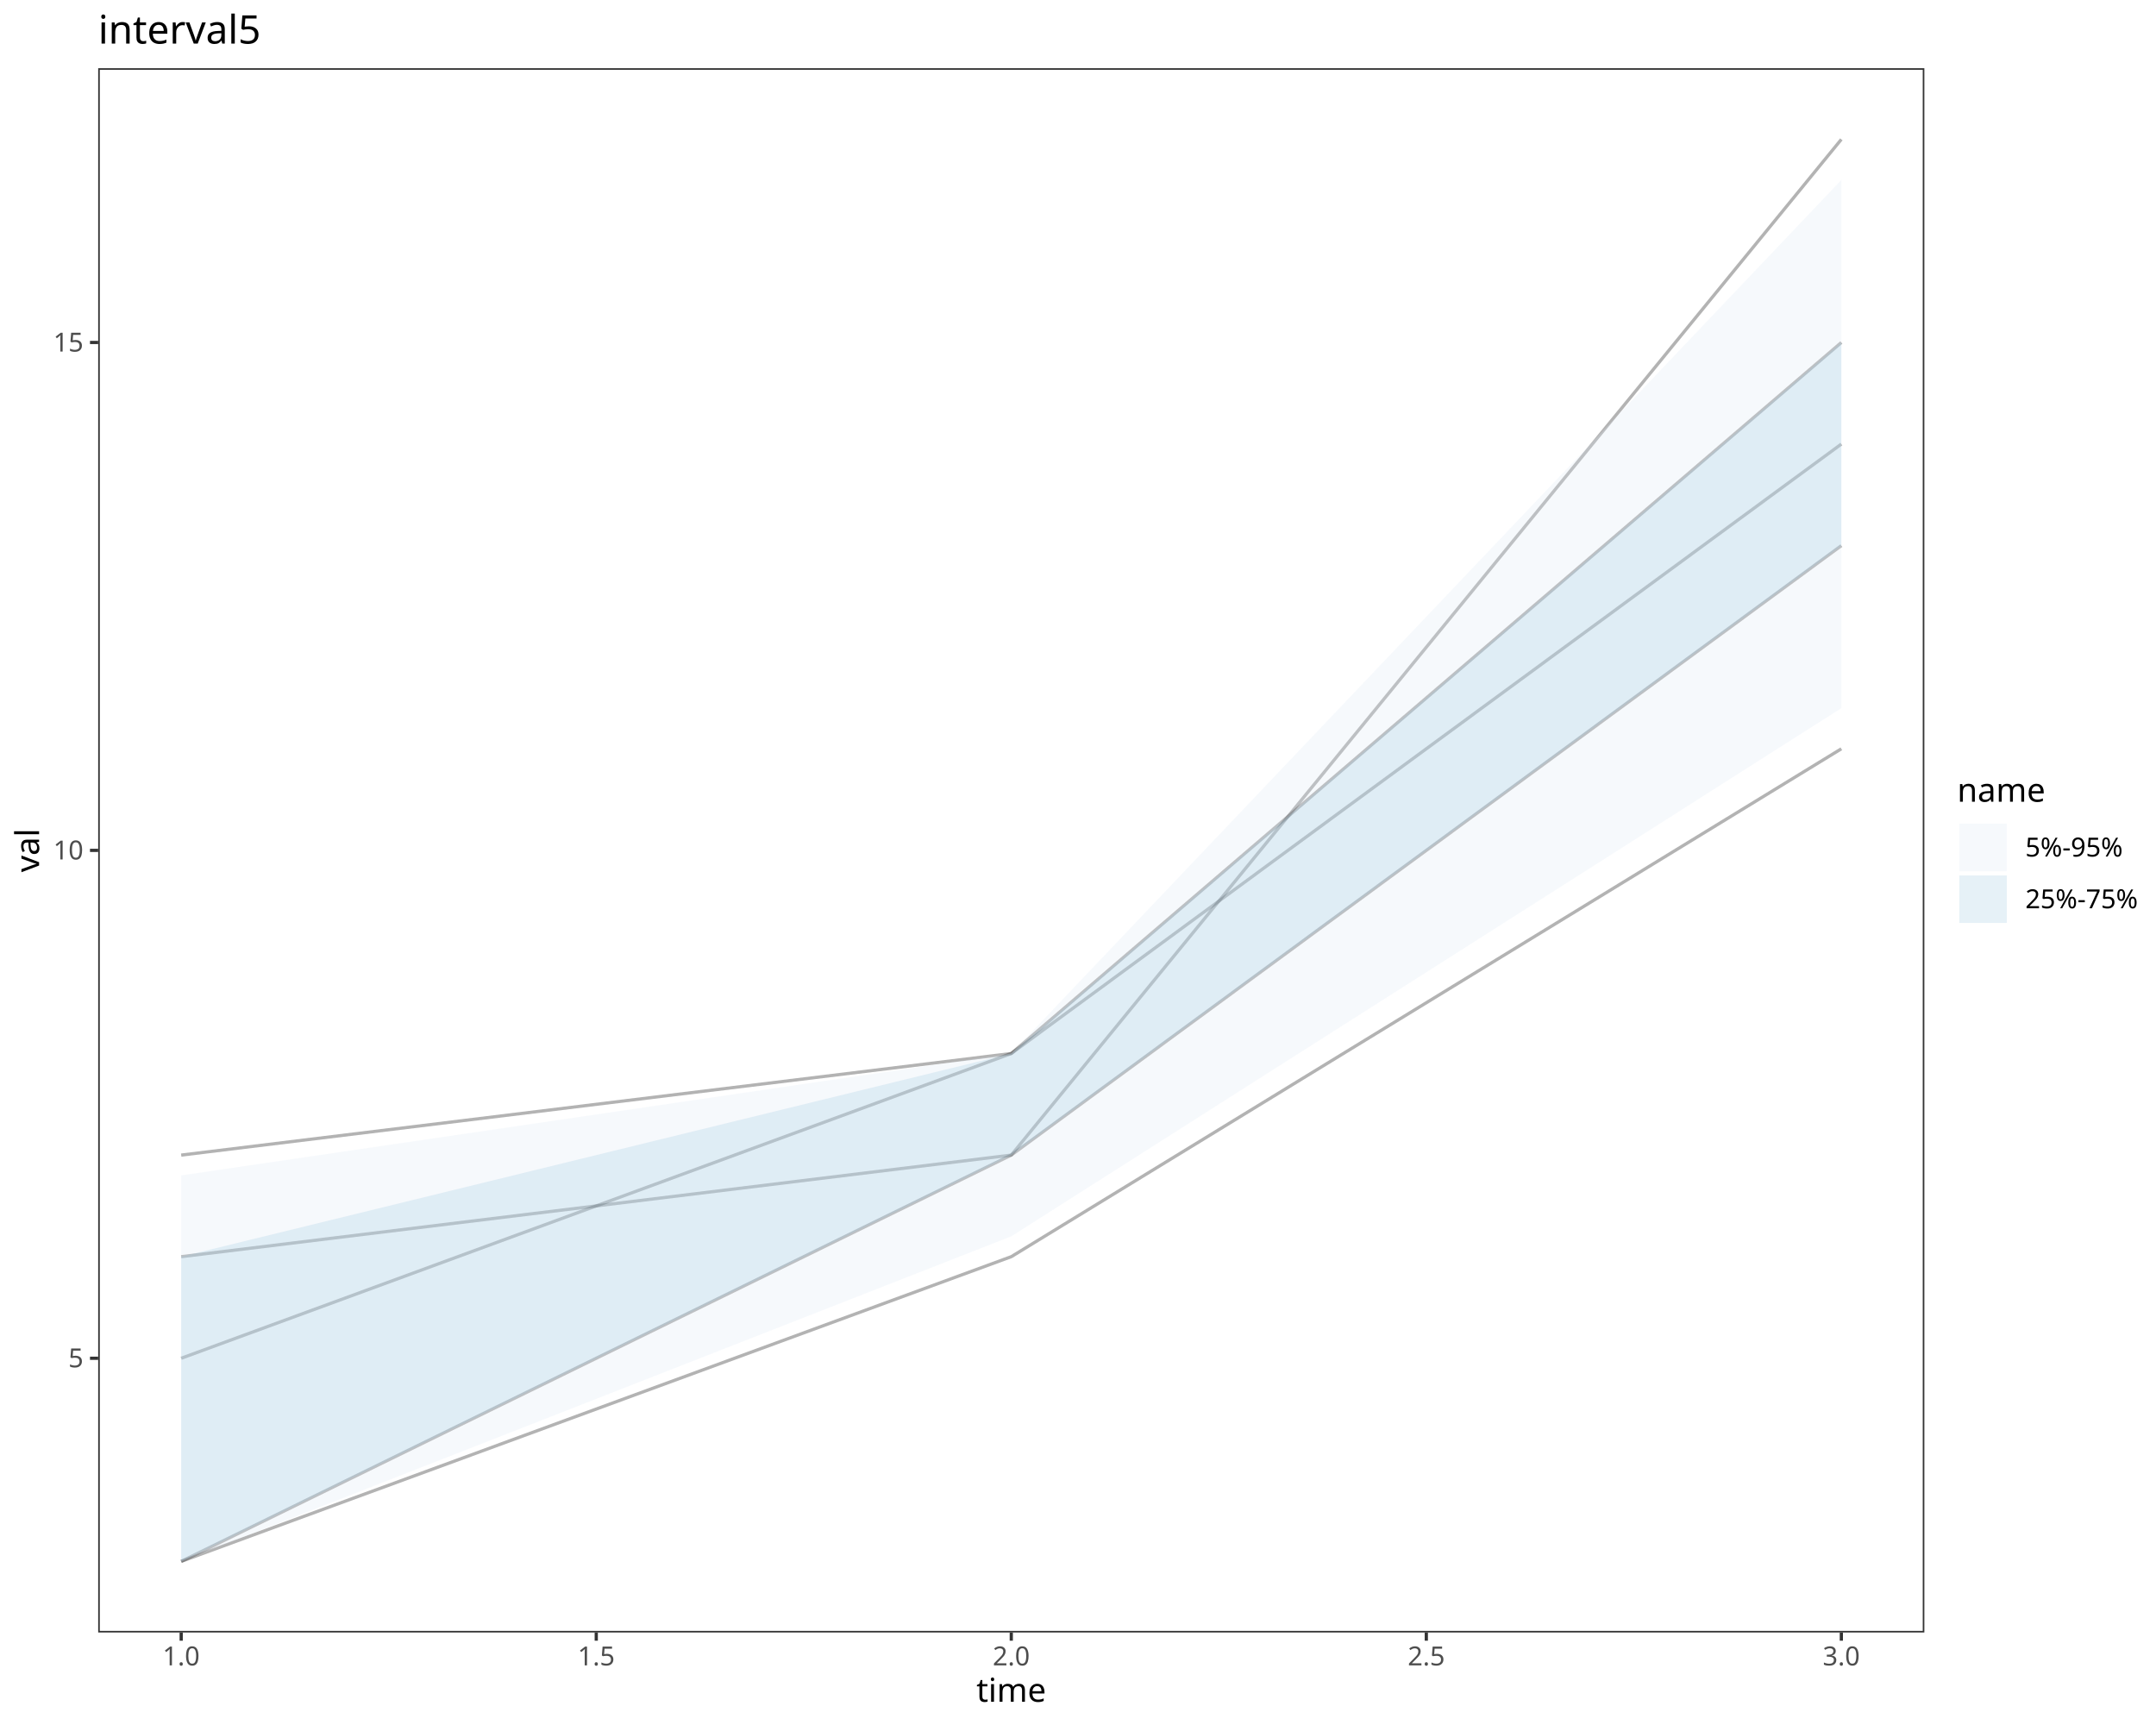
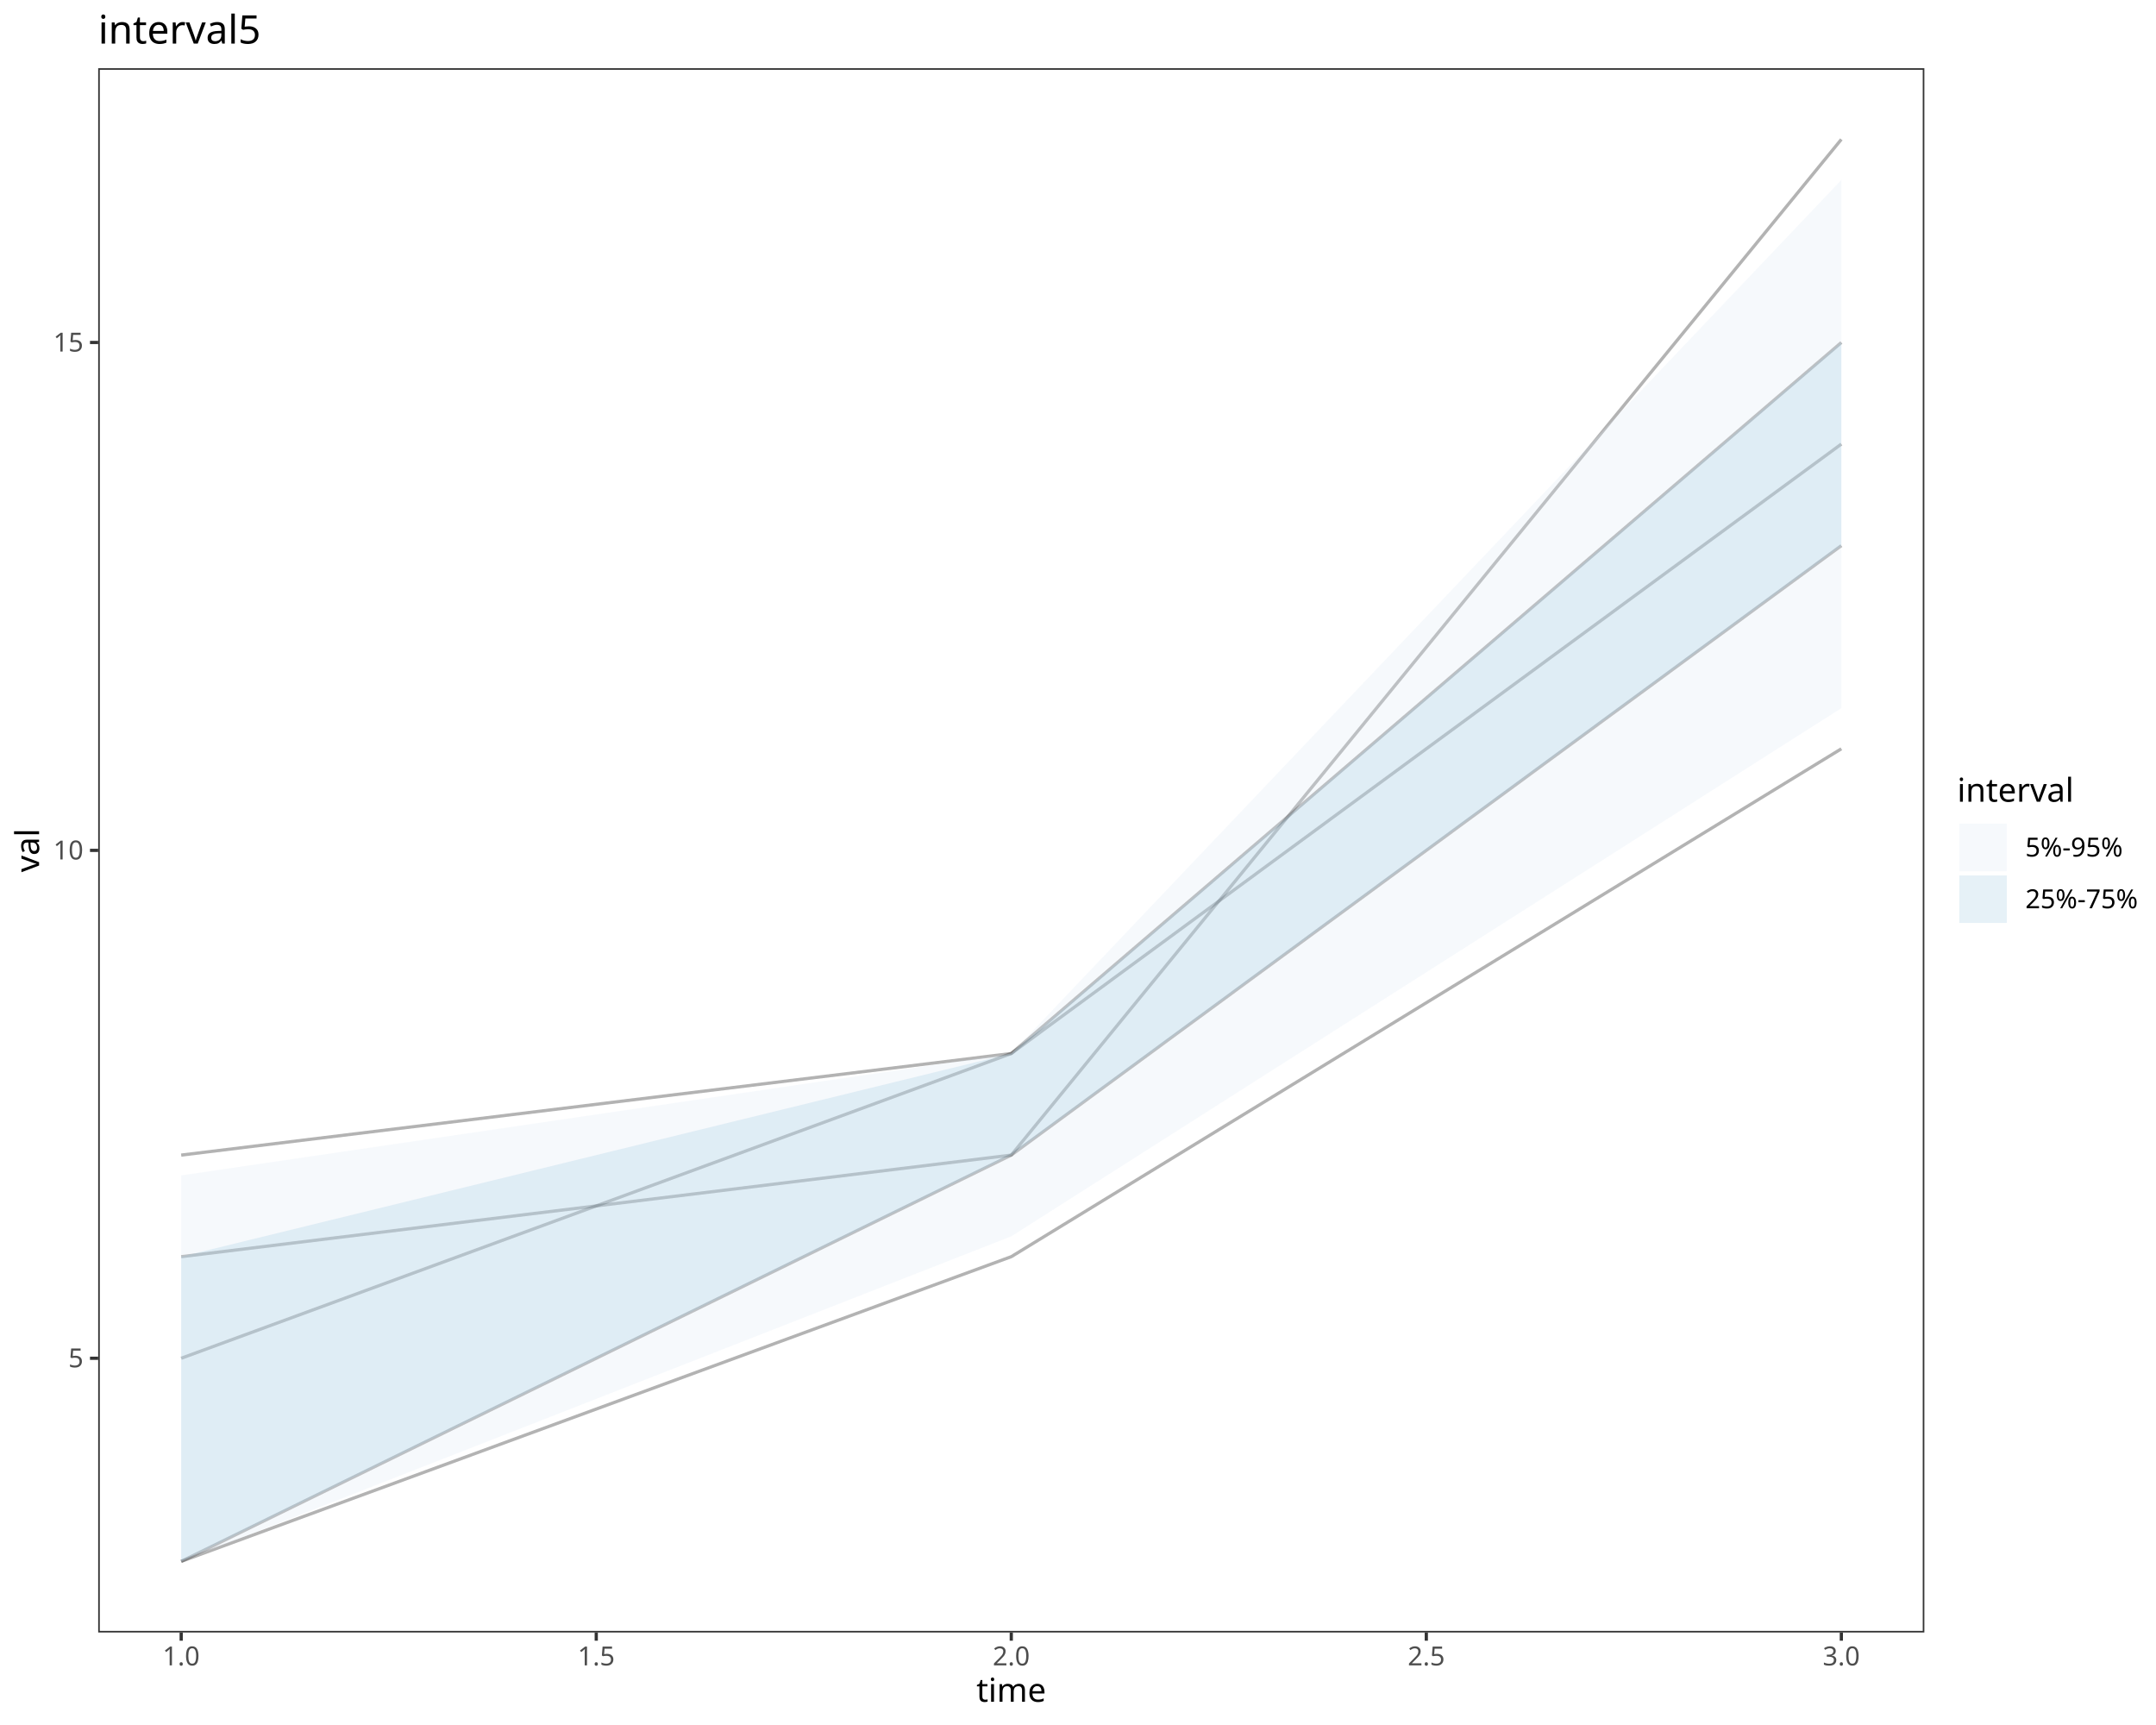
<svg xmlns="http://www.w3.org/2000/svg" class="svglite" data-engine-version="2.0" width="720.00pt" height="576.00pt" viewBox="0 0 720.00 576.00">
  <defs>
    <style type="text/css">
    .svglite line, .svglite polyline, .svglite polygon, .svglite path, .svglite rect, .svglite circle {
      fill: none;
      stroke: #000000;
      stroke-linecap: round;
      stroke-linejoin: round;
      stroke-miterlimit: 10.00;
    }
  </style>
  </defs>
  <rect width="100%" height="100%" style="stroke: none; fill: #FFFFFF;" />
  <defs>
    <clipPath id="cpMC4wMHw3MjAuMDB8MC4wMHw1NzYuMDA=">
      <rect x="0.00" y="0.00" width="720.00" height="576.00" />
    </clipPath>
  </defs>
  <g clip-path="url(#cpMC4wMHw3MjAuMDB8MC4wMHw1NzYuMDA=)">
    <rect x="0.00" y="0.00" width="720.00" height="576.00" style="stroke-width: 1.07; stroke: #FFFFFF; fill: #FFFFFF;" />
  </g>
  <defs>
    <clipPath id="cpMzIuNzl8NjQyLjY0fDIyLjc4fDU0NS4xMQ==">
      <rect x="32.79" y="22.78" width="609.85" height="522.33" />
    </clipPath>
  </defs>
  <g clip-path="url(#cpMzIuNzl8NjQyLjY0fDIyLjc4fDU0NS4xMQ==)">
    <rect x="32.79" y="22.78" width="609.85" height="522.33" style="stroke-width: 1.07; stroke: none; fill: #FFFFFF;" />
    <polyline points="60.51,521.37 337.72,419.62 614.92,250.03 " style="stroke-width: 1.07; stroke: #000000; stroke-opacity: 0.30; stroke-linecap: butt;" />
    <polyline points="60.51,453.54 337.72,351.78 614.92,114.36 " style="stroke-width: 1.07; stroke: #000000; stroke-opacity: 0.30; stroke-linecap: butt;" />
    <polyline points="60.51,419.62 337.72,385.70 614.92,182.20 " style="stroke-width: 1.07; stroke: #000000; stroke-opacity: 0.30; stroke-linecap: butt;" />
    <polyline points="60.51,385.70 337.72,351.78 614.92,148.28 " style="stroke-width: 1.07; stroke: #000000; stroke-opacity: 0.30; stroke-linecap: butt;" />
    <polyline points="60.51,521.37 337.72,385.70 614.92,46.53 " style="stroke-width: 1.07; stroke: #000000; stroke-opacity: 0.30; stroke-linecap: butt;" />
    <polygon points="60.51,392.48 337.72,351.78 614.92,60.09 614.92,236.46 337.72,412.83 60.51,521.37 " style="stroke-width: 0.00; stroke: none; stroke-linecap: butt; fill: #DEEBF7; fill-opacity: 0.25;" />
    <polyline points="60.51,392.48 337.72,351.78 614.92,60.09 " style="stroke-width: 1.07; stroke: none; stroke-linecap: butt;" />
    <polyline points="614.92,236.46 337.72,412.83 60.51,521.37 " style="stroke-width: 1.07; stroke: none; stroke-linecap: butt;" />
    <polygon points="60.51,419.62 337.72,351.78 614.92,114.36 614.92,182.20 337.72,385.70 60.51,521.37 " style="stroke-width: 0.00; stroke: none; stroke-linecap: butt; fill: #9ECAE1; fill-opacity: 0.25;" />
    <polyline points="60.51,419.62 337.72,351.78 614.92,114.36 " style="stroke-width: 1.07; stroke: none; stroke-linecap: butt;" />
    <polyline points="614.92,182.20 337.72,385.70 60.51,521.37 " style="stroke-width: 1.07; stroke: none; stroke-linecap: butt;" />
    <rect x="32.79" y="22.78" width="609.85" height="522.33" style="stroke-width: 1.07; stroke: #333333;" />
  </g>
  <g clip-path="url(#cpMC4wMHw3MjAuMDB8MC4wMHw1NzYuMDA=)">
    <text x="27.86" y="456.56" text-anchor="end" style="font-size: 8.80px; fill: #4D4D4D; font-family: sans;" textLength="4.89px" lengthAdjust="spacingAndGlyphs">5</text>
    <text x="27.86" y="286.98" text-anchor="end" style="font-size: 8.80px; fill: #4D4D4D; font-family: sans;" textLength="9.79px" lengthAdjust="spacingAndGlyphs">10</text>
    <text x="27.86" y="117.39" text-anchor="end" style="font-size: 8.80px; fill: #4D4D4D; font-family: sans;" textLength="9.79px" lengthAdjust="spacingAndGlyphs">15</text>
    <polyline points="30.05,453.54 32.79,453.54 " style="stroke-width: 1.07; stroke: #333333; stroke-linecap: butt;" />
    <polyline points="30.05,283.95 32.79,283.95 " style="stroke-width: 1.07; stroke: #333333; stroke-linecap: butt;" />
    <polyline points="30.05,114.36 32.79,114.36 " style="stroke-width: 1.07; stroke: #333333; stroke-linecap: butt;" />
    <polyline points="60.51,547.85 60.51,545.11 " style="stroke-width: 1.07; stroke: #333333; stroke-linecap: butt;" />
    <polyline points="199.12,547.85 199.12,545.11 " style="stroke-width: 1.07; stroke: #333333; stroke-linecap: butt;" />
    <polyline points="337.72,547.85 337.72,545.11 " style="stroke-width: 1.07; stroke: #333333; stroke-linecap: butt;" />
    <polyline points="476.32,547.85 476.32,545.11 " style="stroke-width: 1.07; stroke: #333333; stroke-linecap: butt;" />
    <polyline points="614.92,547.85 614.92,545.11 " style="stroke-width: 1.07; stroke: #333333; stroke-linecap: butt;" />
    <text x="60.51" y="556.10" text-anchor="middle" style="font-size: 8.80px; fill: #4D4D4D; font-family: sans;" textLength="12.23px" lengthAdjust="spacingAndGlyphs">1.0</text>
    <text x="199.12" y="556.10" text-anchor="middle" style="font-size: 8.80px; fill: #4D4D4D; font-family: sans;" textLength="12.23px" lengthAdjust="spacingAndGlyphs">1.5</text>
    <text x="337.72" y="556.10" text-anchor="middle" style="font-size: 8.80px; fill: #4D4D4D; font-family: sans;" textLength="12.23px" lengthAdjust="spacingAndGlyphs">2.0</text>
    <text x="476.32" y="556.10" text-anchor="middle" style="font-size: 8.80px; fill: #4D4D4D; font-family: sans;" textLength="12.23px" lengthAdjust="spacingAndGlyphs">2.5</text>
    <text x="614.92" y="556.10" text-anchor="middle" style="font-size: 8.80px; fill: #4D4D4D; font-family: sans;" textLength="12.23px" lengthAdjust="spacingAndGlyphs">3.0</text>
    <text x="337.72" y="568.24" text-anchor="middle" style="font-size: 11.00px; font-family: sans;" textLength="20.78px" lengthAdjust="spacingAndGlyphs">time</text>
    <text transform="translate(13.05,283.95) rotate(-90)" text-anchor="middle" style="font-size: 11.00px; font-family: sans;" textLength="14.06px" lengthAdjust="spacingAndGlyphs">val</text>
    <rect x="653.60" y="259.00" width="60.92" height="49.89" style="stroke-width: 1.07; stroke: none; fill: #FFFFFF;" />
-     <text x="653.60" y="267.71" style="font-size: 11.00px; font-family: sans;" textLength="27.52px" lengthAdjust="spacingAndGlyphs">name</text>
+     <text x="653.60" y="267.71" style="font-size: 11.00px; font-family: sans;" textLength="35.46px" lengthAdjust="spacingAndGlyphs">interval</text>
    <rect x="653.60" y="274.33" width="17.28" height="17.28" style="stroke-width: 1.07; stroke: none; fill: #FFFFFF;" />
    <rect x="654.31" y="275.04" width="15.86" height="15.86" style="stroke-width: 1.07; stroke: none; stroke-linecap: butt; stroke-linejoin: miter; fill: #DEEBF7; fill-opacity: 0.25;" />
    <rect x="653.60" y="291.61" width="17.28" height="17.28" style="stroke-width: 1.07; stroke: none; fill: #FFFFFF;" />
    <rect x="654.31" y="292.32" width="15.86" height="15.86" style="stroke-width: 1.07; stroke: none; stroke-linecap: butt; stroke-linejoin: miter; fill: #9ECAE1; fill-opacity: 0.25;" />
    <text x="676.36" y="286.00" style="font-size: 8.80px; font-family: sans;" textLength="33.26px" lengthAdjust="spacingAndGlyphs">5%-95%</text>
    <text x="676.36" y="303.28" style="font-size: 8.80px; font-family: sans;" textLength="38.16px" lengthAdjust="spacingAndGlyphs">25%-75%</text>
    <text x="32.79" y="14.56" style="font-size: 13.20px; font-family: sans;" textLength="49.90px" lengthAdjust="spacingAndGlyphs">interval5</text>
  </g>
</svg>
